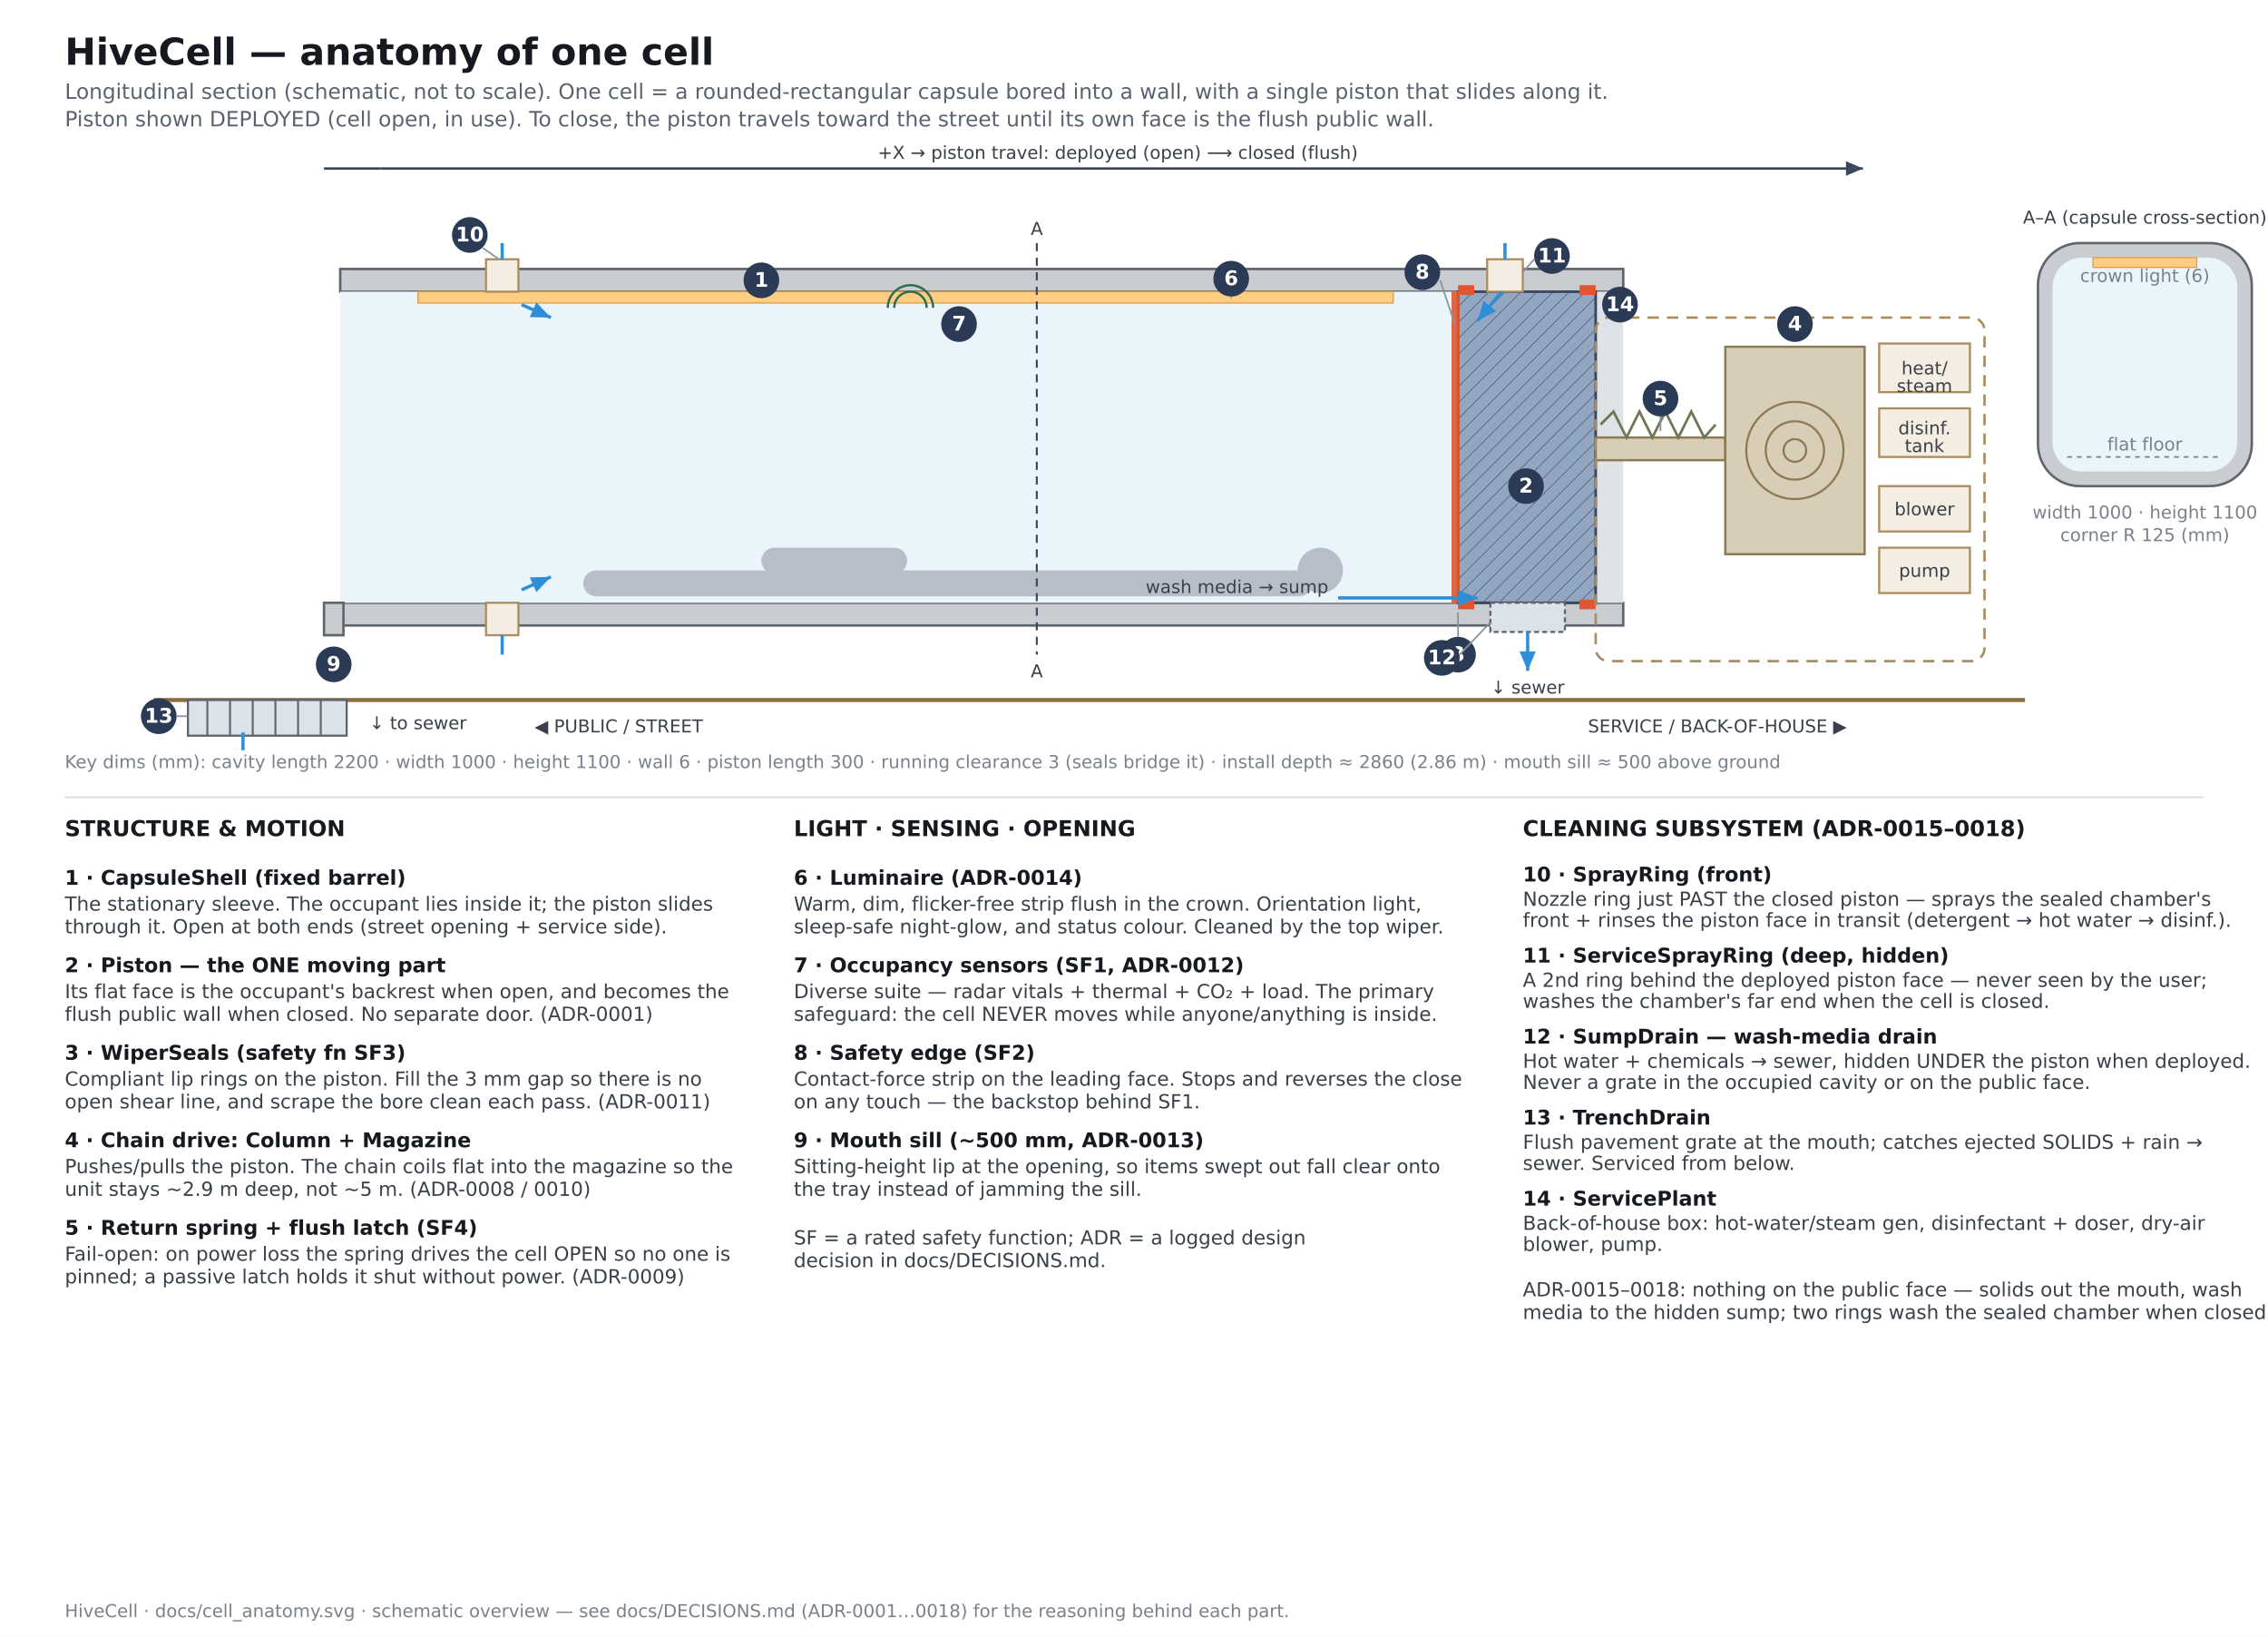
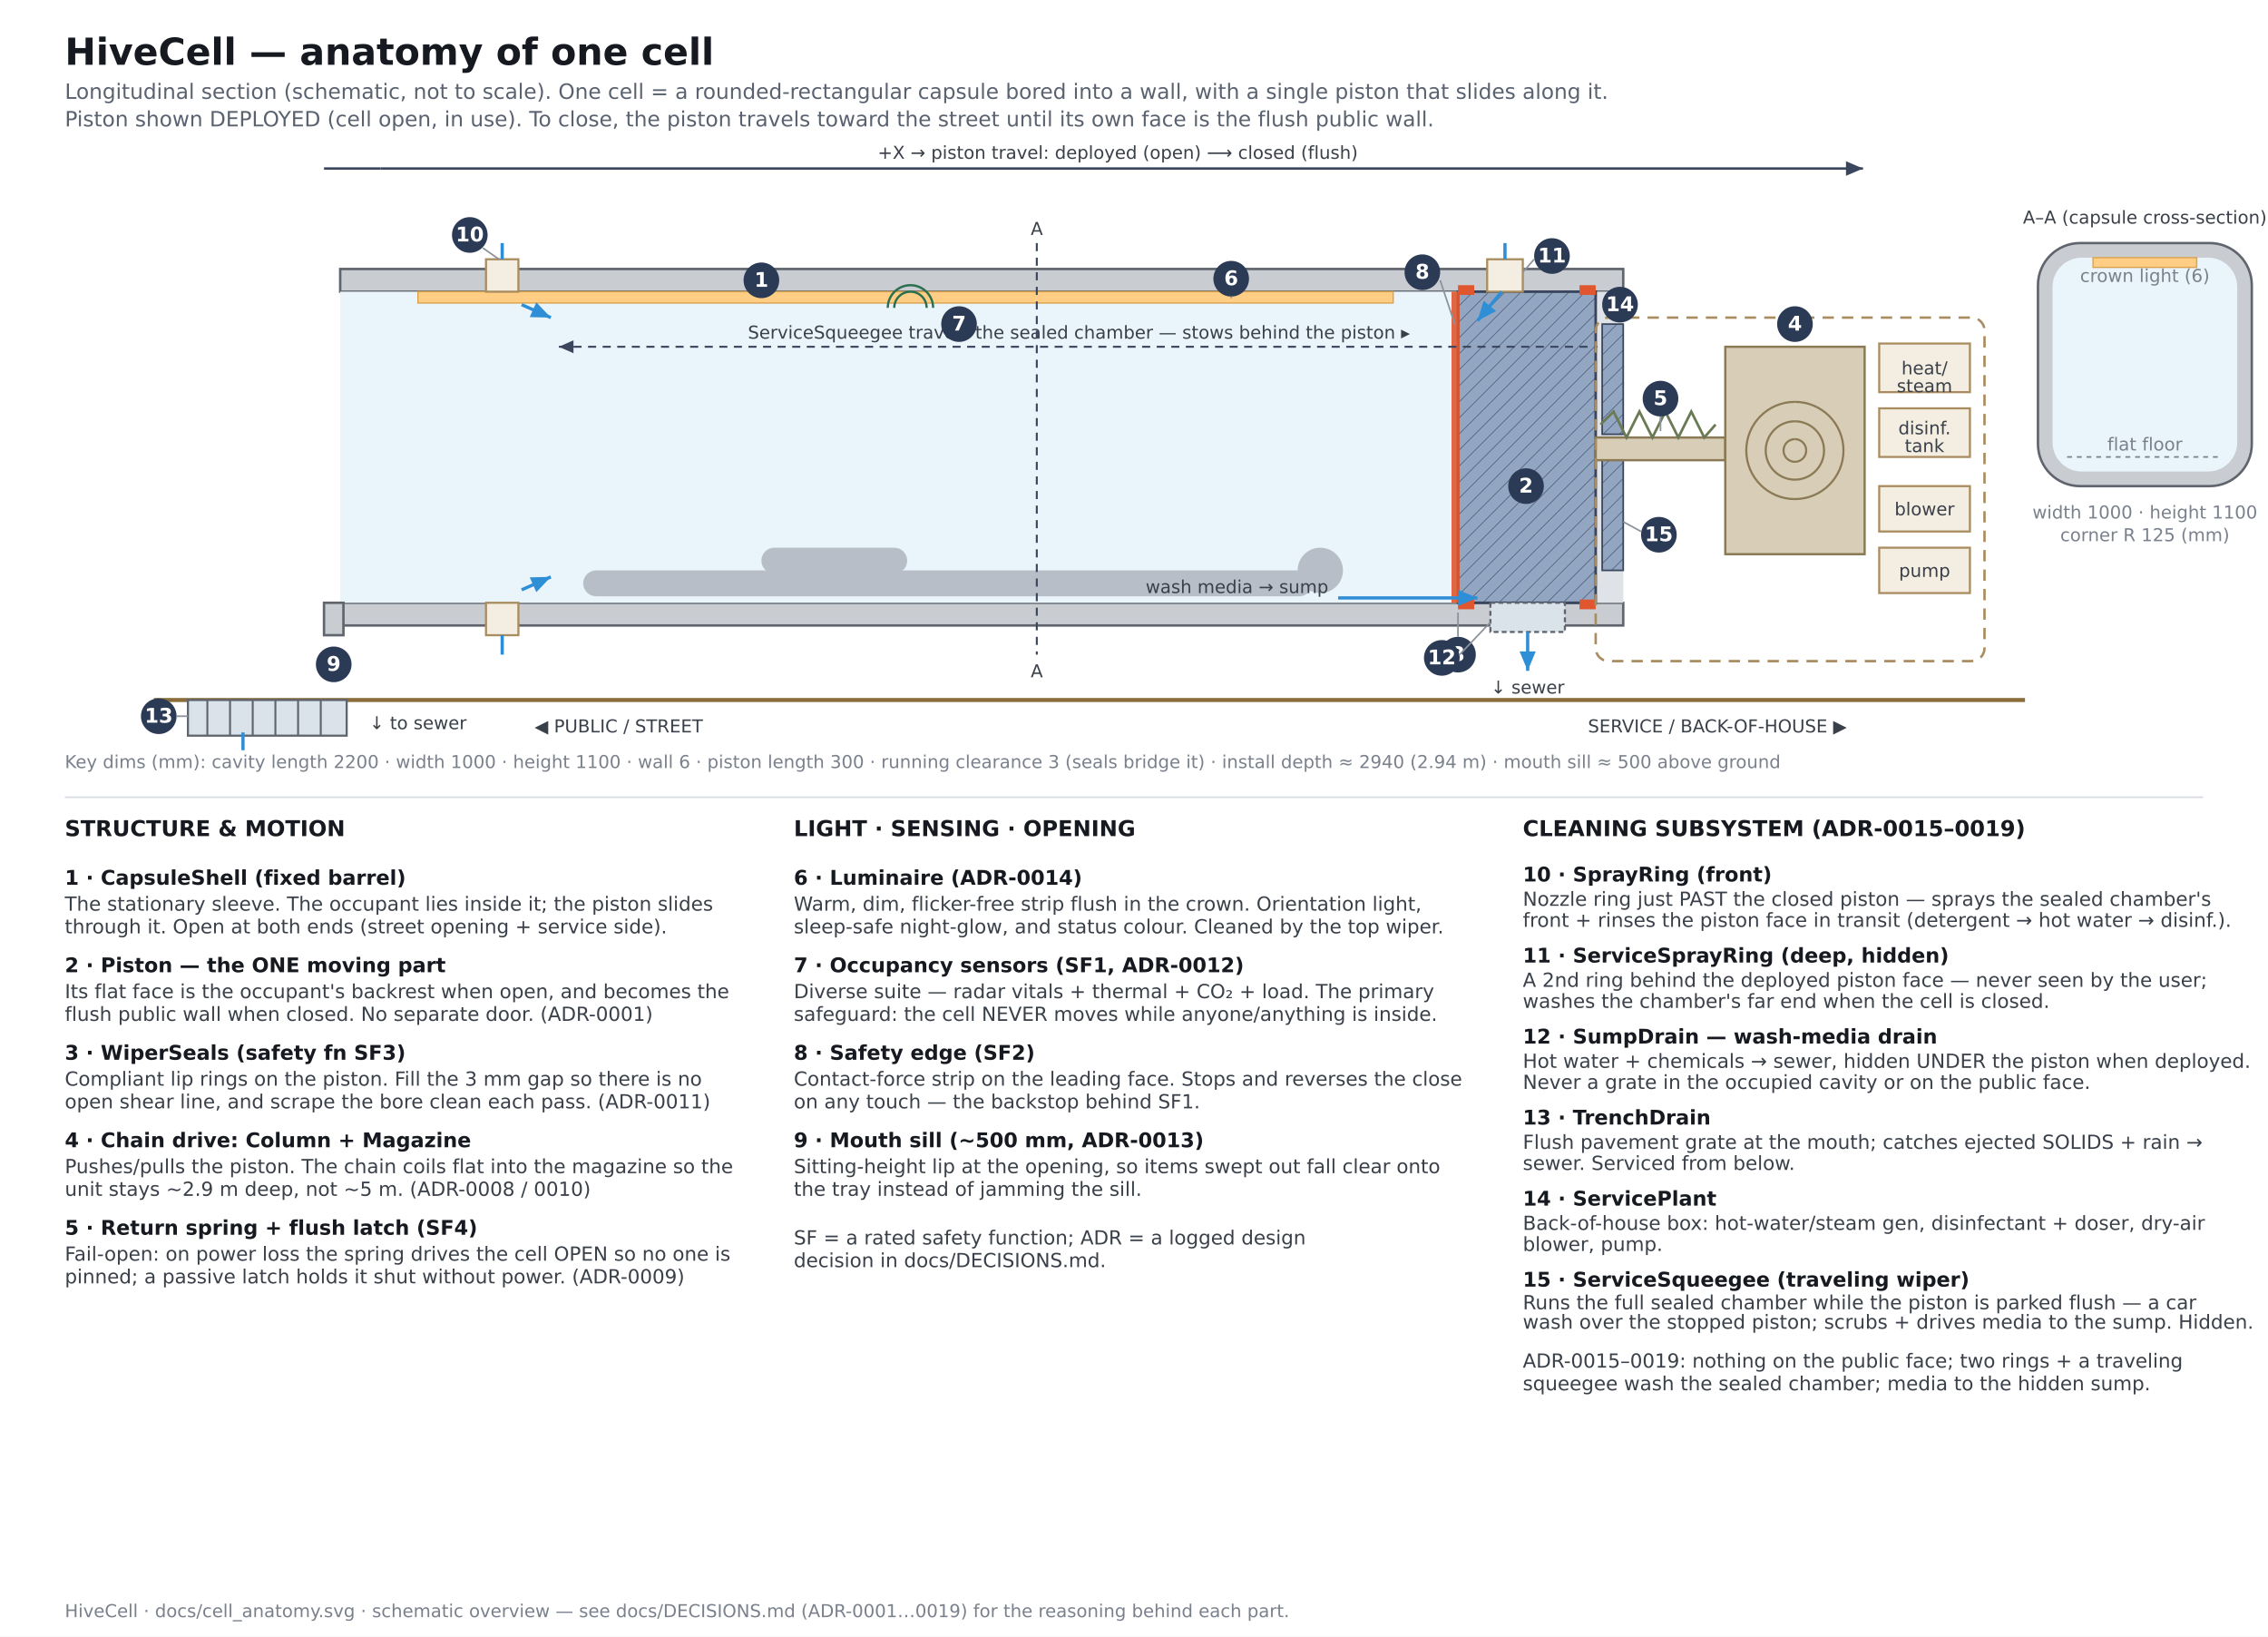
<svg xmlns="http://www.w3.org/2000/svg" width="1400" height="1010" viewBox="0 0 1400 1010">
  <style>
    text{font-family:'DejaVu Sans','Helvetica',Arial,sans-serif}
    .title{font-size:23px;font-weight:bold;fill:#161a20}
    .sub{font-size:13px;fill:#5a6270}
    .lbl{font-size:13px;fill:#20242b}
    .small{font-size:11px;fill:#3a4049}
    .dim{font-size:11px;fill:#7a818c}
    .grphdr{font-size:13.5px;font-weight:bold;fill:#161a20}
    .fnname{font-size:12.5px;font-weight:bold;fill:#161a20}
    .fntext{font-size:12px;fill:#3a4049}
    .wall{fill:#c9ccd1;stroke:#5f646d;stroke-width:1.5}
    .bore{fill:#eaf4fb}
    .void{fill:#dfe3e8}
    .piston{fill:#93a6c1;stroke:#39465e;stroke-width:1.6}
    .seal{fill:#e0572f}
    .lum{fill:#ffce84;stroke:#d9a24e;stroke-width:.8}
    .tray{fill:#dbe3ea;stroke:#5f646d;stroke-width:1.3}
    .plant{fill:#f4eee2;stroke:#a98c5f;stroke-width:1.3}
    .env{fill:none;stroke:#a98c5f;stroke-width:1.5;stroke-dasharray:7 5}
    .mag{fill:#d8cdb6;stroke:#8a7a55;stroke-width:1.4}
    .body{fill:#b7bec8}
    .ground{stroke:#8a6d3b;stroke-width:2.5}
    .leader{stroke:#8b929c;stroke-width:1}
    .water{stroke:#2f8fd6;stroke-width:2;fill:none}
    .waterfill{fill:#bfe0f5}
    .axis{stroke:#39465e;stroke-width:1.5}
    .cut{stroke:#39465e;stroke-width:1.2;stroke-dasharray:5 4}
  </style>
  <defs>
    <marker id="arr" markerWidth="9" markerHeight="9" refX="7" refY="3" orient="auto">
      <path d="M0,0 L7,3 L0,6 Z" fill="#39465e" />
    </marker>
    <marker id="spray" markerWidth="8" markerHeight="8" refX="6" refY="2.5" orient="auto">
      <path d="M0,0 L6,2.5 L0,5 Z" fill="#2f8fd6" />
    </marker>
    <pattern id="hatch" width="7" height="7" patternTransform="rotate(45)" patternUnits="userSpaceOnUse">
      <rect width="7" height="7" fill="#93a6c1" />
      <line x1="0" y1="0" x2="0" y2="7" stroke="#5c6e8c" stroke-width="1.1" />
    </pattern>
  </defs>
  <rect x="0" y="0" width="1400" height="1010" fill="#ffffff" />
  <text x="40" y="40" class="title">HiveCell — anatomy of one cell</text>
  <text x="40" y="61" class="sub">Longitudinal section (schematic, not to scale). One cell = a rounded-rectangular capsule bored into a wall, with a single piston that slides along it.</text>
  <text x="40" y="78" class="sub">Piston shown DEPLOYED (cell open, in use). To close, the piston travels toward the street until its own face is the flush public wall.</text>
  <line x1="235" y1="104" x2="1150" y2="104" class="axis" marker-end="url(#arr)" />
  <line x1="235" y1="104" x2="200" y2="104" class="axis" />
  <text x="690" y="98" class="small" text-anchor="middle">+X  →  piston travel: deployed (open) ⟶ closed (flush)</text>
  <line x1="95" y1="432" x2="1250" y2="432" class="ground" />
  <text x="330" y="452" class="small" fill="#8a6d3b">◀ PUBLIC / STREET</text>
  <text x="1140" y="452" class="small" fill="#8a6d3b" text-anchor="end">SERVICE / BACK-OF-HOUSE ▶</text>
  <rect x="210" y="166" width="792" height="14" class="wall" />
  <rect x="210" y="372" width="792" height="14" class="wall" />
  <rect x="210" y="180" width="690" height="192" class="bore" />
  <rect x="985" y="180" width="17" height="192" class="void" />
  <rect x="258" y="180" width="602" height="7" class="lum" />
  <g class="body">
    <circle cx="815" cy="352" r="14" />
    <rect x="360" y="352" width="450" height="16" rx="8" />
    <rect x="470" y="338" width="90" height="16" rx="8" />
  </g>
  <rect x="900" y="180" width="85" height="192" fill="url(#hatch)" stroke="#39465e" stroke-width="1.6" />
  <rect x="896" y="180" width="5" height="192" class="seal" opacity="0.9" />
  <rect x="900" y="176" width="10" height="6" class="seal" />
  <rect x="900" y="370" width="10" height="6" class="seal" />
  <rect x="975" y="176" width="10" height="6" class="seal" />
  <rect x="975" y="370" width="10" height="6" class="seal" />
  <g stroke="#2b6f4e" fill="none" stroke-width="1.4">
    <path d="M552,190 a10,10 0 0 1 20,0" />
    <path d="M548,190 a14,14 0 0 1 28,0" />
  </g>
  <rect x="300" y="160" width="20" height="20" class="plant" />
  <rect x="300" y="372" width="20" height="20" class="plant" />
  <line x1="322" y1="188" x2="340" y2="196" class="water" marker-end="url(#spray)" />
  <line x1="322" y1="364" x2="340" y2="356" class="water" marker-end="url(#spray)" />
  <line x1="310" y1="160" x2="310" y2="150" class="water" />
  <line x1="310" y1="392" x2="310" y2="404" class="water" />
  <rect x="918" y="160" width="22" height="20" class="plant" />
  <line x1="927" y1="180" x2="912" y2="198" class="water" marker-end="url(#spray)" />
  <line x1="929" y1="160" x2="929" y2="150" class="water" />
  <rect x="200" y="372" width="12" height="20" class="wall" />
  <rect x="920" y="372" width="46" height="18" class="tray" stroke-dasharray="3 2" />
  <line x1="943" y1="390" x2="943" y2="414" class="water" marker-end="url(#spray)" />
  <text x="943" y="428" class="small" fill="#2f8fd6" text-anchor="middle">↓ sewer</text>
  <text x="820" y="366" class="small" fill="#2f8fd6" text-anchor="end">wash media → sump</text>
  <line x1="826" y1="369" x2="912" y2="369" class="water" marker-end="url(#spray)" />
  <rect x="116" y="432" width="98" height="22" class="tray" />
  <g stroke="#5f646d" stroke-width="1.2">
    <line x1="128" y1="432" x2="128" y2="454" />
    <line x1="142" y1="432" x2="142" y2="454" />
    <line x1="156" y1="432" x2="156" y2="454" />
    <line x1="170" y1="432" x2="170" y2="454" />
    <line x1="184" y1="432" x2="184" y2="454" />
    <line x1="198" y1="432" x2="198" y2="454" />
  </g>
  <line x1="150" y1="452" x2="150" y2="463" class="water" />
  <text x="228" y="450" class="small" fill="#2f8fd6">↓ to sewer</text>
+   <rect x="989" y="200" width="13" height="68" fill="url(#hatch)" stroke="#39465e" stroke-width="1" />
+   <rect x="989" y="284" width="13" height="68" fill="url(#hatch)" stroke="#39465e" stroke-width="1" />
+   <line x1="345" y1="214" x2="986" y2="214" class="cut" />
+   <path d="M345,214 l9,-4 l0,8 Z" fill="#39465e" />
+   <text x="666" y="209" class="small" text-anchor="middle" fill="#39465e">ServiceSqueegee travels the sealed chamber — stows behind the piston ▸</text>
  <rect x="985" y="270" width="80" height="14" class="mag" />
  <path d="M988,262 l8,-8 l8,16 l8,-16 l8,16 l8,-16 l8,16 l8,-16 l8,16 l7,-8" fill="none" stroke="#6a7a55" stroke-width="1.6" />
  <rect x="1065" y="214" width="86" height="128" class="mag" />
  <path d="M1108,278 m0,-30 a30,30 0 1 1 -0.1,0 M1108,278 m0,-18 a18,18 0 1 1 -0.1,0 M1108,278 m0,-7 a7,7 0 1 1 -0.1,0" fill="none" stroke="#8a7a55" stroke-width="1.3" />
  <rect x="985" y="196" width="240" height="212" rx="8" class="env" />
  <rect x="1160" y="212" width="56" height="30" class="plant" />
  <text x="1188" y="231" class="small" text-anchor="middle">heat/</text>
  <text x="1188" y="242" class="small" text-anchor="middle">steam</text>
  <rect x="1160" y="252" width="56" height="30" class="plant" />
  <text x="1188" y="268" class="small" text-anchor="middle">disinf.</text>
  <text x="1188" y="279" class="small" text-anchor="middle">tank</text>
  <rect x="1160" y="300" width="56" height="28" class="plant" />
  <text x="1188" y="318" class="small" text-anchor="middle">blower</text>
  <rect x="1160" y="338" width="56" height="28" class="plant" />
  <text x="1188" y="356" class="small" text-anchor="middle">pump</text>
  <line x1="640" y1="150" x2="640" y2="404" class="cut" />
  <text x="640" y="145" class="small" text-anchor="middle" fill="#39465e">A</text>
  <text x="640" y="418" class="small" text-anchor="middle" fill="#39465e">A</text>
  <g font-size="12.5" font-weight="bold">
    <g>
      <circle cx="470" cy="173" r="11" fill="#2b3a55" />
      <text x="470" y="177" fill="#fff" text-anchor="middle">1</text>
    </g>
    <g>
      <circle cx="942" cy="300" r="11" fill="#2b3a55" />
      <text x="942" y="304" fill="#fff" text-anchor="middle">2</text>
    </g>
    <g>
      <circle cx="900" cy="404" r="11" fill="#2b3a55" />
      <text x="900" y="408" fill="#fff" text-anchor="middle">3</text>
      <line x1="900" y1="393" x2="900" y2="378" class="leader" />
    </g>
    <g>
      <circle cx="1108" cy="200" r="11" fill="#2b3a55" />
      <text x="1108" y="204" fill="#fff" text-anchor="middle">4</text>
    </g>
    <g>
      <circle cx="1025" cy="246" r="11" fill="#2b3a55" />
      <text x="1025" y="250" fill="#fff" text-anchor="middle">5</text>
      <line x1="1025" y1="257" x2="1025" y2="266" class="leader" />
    </g>
    <g>
      <circle cx="760" cy="172" r="11" fill="#2b3a55" />
      <text x="760" y="176" fill="#fff" text-anchor="middle">6</text>
      <line x1="760" y1="183" x2="760" y2="184" class="leader" />
    </g>
    <g>
      <circle cx="592" cy="200" r="11" fill="#2b3a55" />
      <text x="592" y="204" fill="#fff" text-anchor="middle">7</text>
    </g>
    <g>
      <circle cx="878" cy="168" r="11" fill="#2b3a55" />
      <text x="878" y="172" fill="#fff" text-anchor="middle">8</text>
      <line x1="889" y1="173" x2="898" y2="200" class="leader" />
    </g>
    <g>
      <circle cx="206" cy="410" r="11" fill="#2b3a55" />
      <text x="206" y="414" fill="#fff" text-anchor="middle">9</text>
    </g>
    <g>
      <circle cx="290" cy="145" r="11" fill="#2b3a55" />
      <text x="290" y="149" fill="#fff" text-anchor="middle">10</text>
      <line x1="298" y1="153" x2="308" y2="160" class="leader" />
    </g>
    <g>
      <circle cx="98" cy="442" r="11" fill="#2b3a55" />
      <text x="98" y="446" fill="#fff" text-anchor="middle">13</text>
      <line x1="109" y1="442" x2="116" y2="442" class="leader" />
    </g>
    <g>
      <circle cx="1000" cy="188" r="11" fill="#2b3a55" />
      <text x="1000" y="192" fill="#fff" text-anchor="middle">14</text>
    </g>
    <g>
      <circle cx="890" cy="406" r="11" fill="#2b3a55" />
      <text x="890" y="410" fill="#fff" text-anchor="middle">12</text>
      <line x1="901" y1="404" x2="920" y2="384" class="leader" />
    </g>
    <g>
      <circle cx="958" cy="158" r="11" fill="#2b3a55" />
      <text x="958" y="162" fill="#fff" text-anchor="middle">11</text>
      <line x1="947" y1="160" x2="940" y2="168" class="leader" />
    </g>
+     <g>
+       <circle cx="1024" cy="330" r="11" fill="#2b3a55" />
+       <text x="1024" y="334" fill="#fff" text-anchor="middle">15</text>
+       <line x1="1013" y1="328" x2="1002" y2="322" class="leader" />
+     </g>
  </g>
  <g transform="translate(1258,150)">
    <text x="66" y="-12" class="small" text-anchor="middle" fill="#39465e">A–A  (capsule cross-section)</text>
    <rect x="0" y="0" width="132" height="150" rx="26" class="wall" />
    <rect x="9" y="9" width="114" height="132" rx="18" class="bore" />
    <rect x="34" y="9" width="64" height="6" class="lum" />
    <line x1="18" y1="132" x2="114" y2="132" stroke="#7a818c" stroke-width="1" stroke-dasharray="3 3" />
    <text x="66" y="128" class="dim" text-anchor="middle">flat floor</text>
    <text x="66" y="170" class="dim" text-anchor="middle">width 1000 · height 1100</text>
    <text x="66" y="184" class="dim" text-anchor="middle">corner R 125 (mm)</text>
    <text x="66" y="24" class="dim" text-anchor="middle">crown light (6)</text>
  </g>
-   <text x="40" y="474" class="dim">Key dims (mm): cavity length 2200 · width 1000 · height 1100 · wall 6 · piston length 300 · running clearance 3 (seals bridge it) · install depth ≈ 2860 (2.86 m) · mouth sill ≈ 500 above ground</text>
+   <text x="40" y="474" class="dim">Key dims (mm): cavity length 2200 · width 1000 · height 1100 · wall 6 · piston length 300 · running clearance 3 (seals bridge it) · install depth ≈ 2940 (2.94 m) · mouth sill ≈ 500 above ground</text>
  <line x1="40" y1="492" x2="1360" y2="492" stroke="#d7dbe1" stroke-width="1" />
  <text x="40" y="516" class="grphdr">STRUCTURE &amp; MOTION</text>
  <g transform="translate(40,530)">
    <text x="0" y="16" class="fnname">1 · CapsuleShell (fixed barrel)</text>
    <text x="0" y="32" class="fntext">The stationary sleeve. The occupant lies inside it; the piston slides</text>
    <text x="0" y="46" class="fntext">through it. Open at both ends (street opening + service side).</text>
    <text x="0" y="70" class="fnname">2 · Piston  — the ONE moving part</text>
    <text x="0" y="86" class="fntext">Its flat face is the occupant's backrest when open, and becomes the</text>
    <text x="0" y="100" class="fntext">flush public wall when closed. No separate door. (ADR-0001)</text>
    <text x="0" y="124" class="fnname">3 · WiperSeals  (safety fn SF3)</text>
    <text x="0" y="140" class="fntext">Compliant lip rings on the piston. Fill the 3 mm gap so there is no</text>
    <text x="0" y="154" class="fntext">open shear line, and scrape the bore clean each pass. (ADR-0011)</text>
    <text x="0" y="178" class="fnname">4 · Chain drive: Column + Magazine</text>
    <text x="0" y="194" class="fntext">Pushes/pulls the piston. The chain coils flat into the magazine so the</text>
    <text x="0" y="208" class="fntext">unit stays ~2.9 m deep, not ~5 m. (ADR-0008 / 0010)</text>
    <text x="0" y="232" class="fnname">5 · Return spring + flush latch  (SF4)</text>
    <text x="0" y="248" class="fntext">Fail-open: on power loss the spring drives the cell OPEN so no one is</text>
    <text x="0" y="262" class="fntext">pinned; a passive latch holds it shut without power. (ADR-0009)</text>
  </g>
  <text x="490" y="516" class="grphdr">LIGHT · SENSING · OPENING</text>
  <g transform="translate(490,530)">
    <text x="0" y="16" class="fnname">6 · Luminaire  (ADR-0014)</text>
    <text x="0" y="32" class="fntext">Warm, dim, flicker-free strip flush in the crown. Orientation light,</text>
    <text x="0" y="46" class="fntext">sleep-safe night-glow, and status colour. Cleaned by the top wiper.</text>
    <text x="0" y="70" class="fnname">7 · Occupancy sensors  (SF1, ADR-0012)</text>
    <text x="0" y="86" class="fntext">Diverse suite — radar vitals + thermal + CO₂ + load. The primary</text>
    <text x="0" y="100" class="fntext">safeguard: the cell NEVER moves while anyone/anything is inside.</text>
    <text x="0" y="124" class="fnname">8 · Safety edge  (SF2)</text>
    <text x="0" y="140" class="fntext">Contact-force strip on the leading face. Stops and reverses the close</text>
    <text x="0" y="154" class="fntext">on any touch — the backstop behind SF1.</text>
    <text x="0" y="178" class="fnname">9 · Mouth sill  (~500 mm, ADR-0013)</text>
    <text x="0" y="194" class="fntext">Sitting-height lip at the opening, so items swept out fall clear onto</text>
    <text x="0" y="208" class="fntext">the tray instead of jamming the sill.</text>
    <text x="0" y="238" class="fntext" fill="#7a818c">SF = a rated safety function; ADR = a logged design</text>
    <text x="0" y="252" class="fntext" fill="#7a818c">decision in docs/DECISIONS.md.</text>
  </g>
-   <text x="940" y="516" class="grphdr" fill="#2f6f9e">CLEANING SUBSYSTEM  (ADR-0015–0018)</text>
+   <text x="940" y="516" class="grphdr" fill="#2f6f9e">CLEANING SUBSYSTEM  (ADR-0015–0019)</text>
  <g transform="translate(940,530)">
    <text x="0" y="14" class="fnname">10 · SprayRing (front)</text>
    <text x="0" y="29" class="fntext">Nozzle ring just PAST the closed piston — sprays the sealed chamber's</text>
    <text x="0" y="42" class="fntext">front + rinses the piston face in transit (detergent → hot water → disinf.).</text>
    <text x="0" y="64" class="fnname">11 · ServiceSprayRing (deep, hidden)</text>
    <text x="0" y="79" class="fntext">A 2nd ring behind the deployed piston face — never seen by the user;</text>
    <text x="0" y="92" class="fntext">washes the chamber's far end when the cell is closed.</text>
    <text x="0" y="114" class="fnname">12 · SumpDrain — wash-media drain</text>
    <text x="0" y="129" class="fntext">Hot water + chemicals → sewer, hidden UNDER the piston when deployed.</text>
    <text x="0" y="142" class="fntext">Never a grate in the occupied cavity or on the public face.</text>
    <text x="0" y="164" class="fnname">13 · TrenchDrain</text>
    <text x="0" y="179" class="fntext">Flush pavement grate at the mouth; catches ejected SOLIDS + rain →</text>
    <text x="0" y="192" class="fntext">sewer. Serviced from below.</text>
    <text x="0" y="214" class="fnname">14 · ServicePlant</text>
    <text x="0" y="229" class="fntext">Back-of-house box: hot-water/steam gen, disinfectant + doser, dry-air</text>
    <text x="0" y="242" class="fntext">blower, pump.</text>
-     <text x="0" y="270" class="fntext" fill="#7a818c">ADR-0015–0018: nothing on the public face — solids out the mouth, wash</text>
-     <text x="0" y="284" class="fntext" fill="#7a818c">media to the hidden sump; two rings wash the sealed chamber when closed.</text>
-   </g>
-   <text x="40" y="998" class="dim">HiveCell · docs/cell_anatomy.svg · schematic overview — see docs/DECISIONS.md (ADR-0001…0018) for the reasoning behind each part.</text>
+     <text x="0" y="264" class="fnname">15 · ServiceSqueegee (traveling wiper)</text>
+     <text x="0" y="278" class="fntext">Runs the full sealed chamber while the piston is parked flush — a car</text>
+     <text x="0" y="290" class="fntext">wash over the stopped piston; scrubs + drives media to the sump. Hidden.</text>
+     <text x="0" y="314" class="fntext" fill="#7a818c">ADR-0015–0019: nothing on the public face; two rings + a traveling</text>
+     <text x="0" y="328" class="fntext" fill="#7a818c">squeegee wash the sealed chamber; media to the hidden sump.</text>
+   </g>
+   <text x="40" y="998" class="dim">HiveCell · docs/cell_anatomy.svg · schematic overview — see docs/DECISIONS.md (ADR-0001…0019) for the reasoning behind each part.</text>
</svg>
